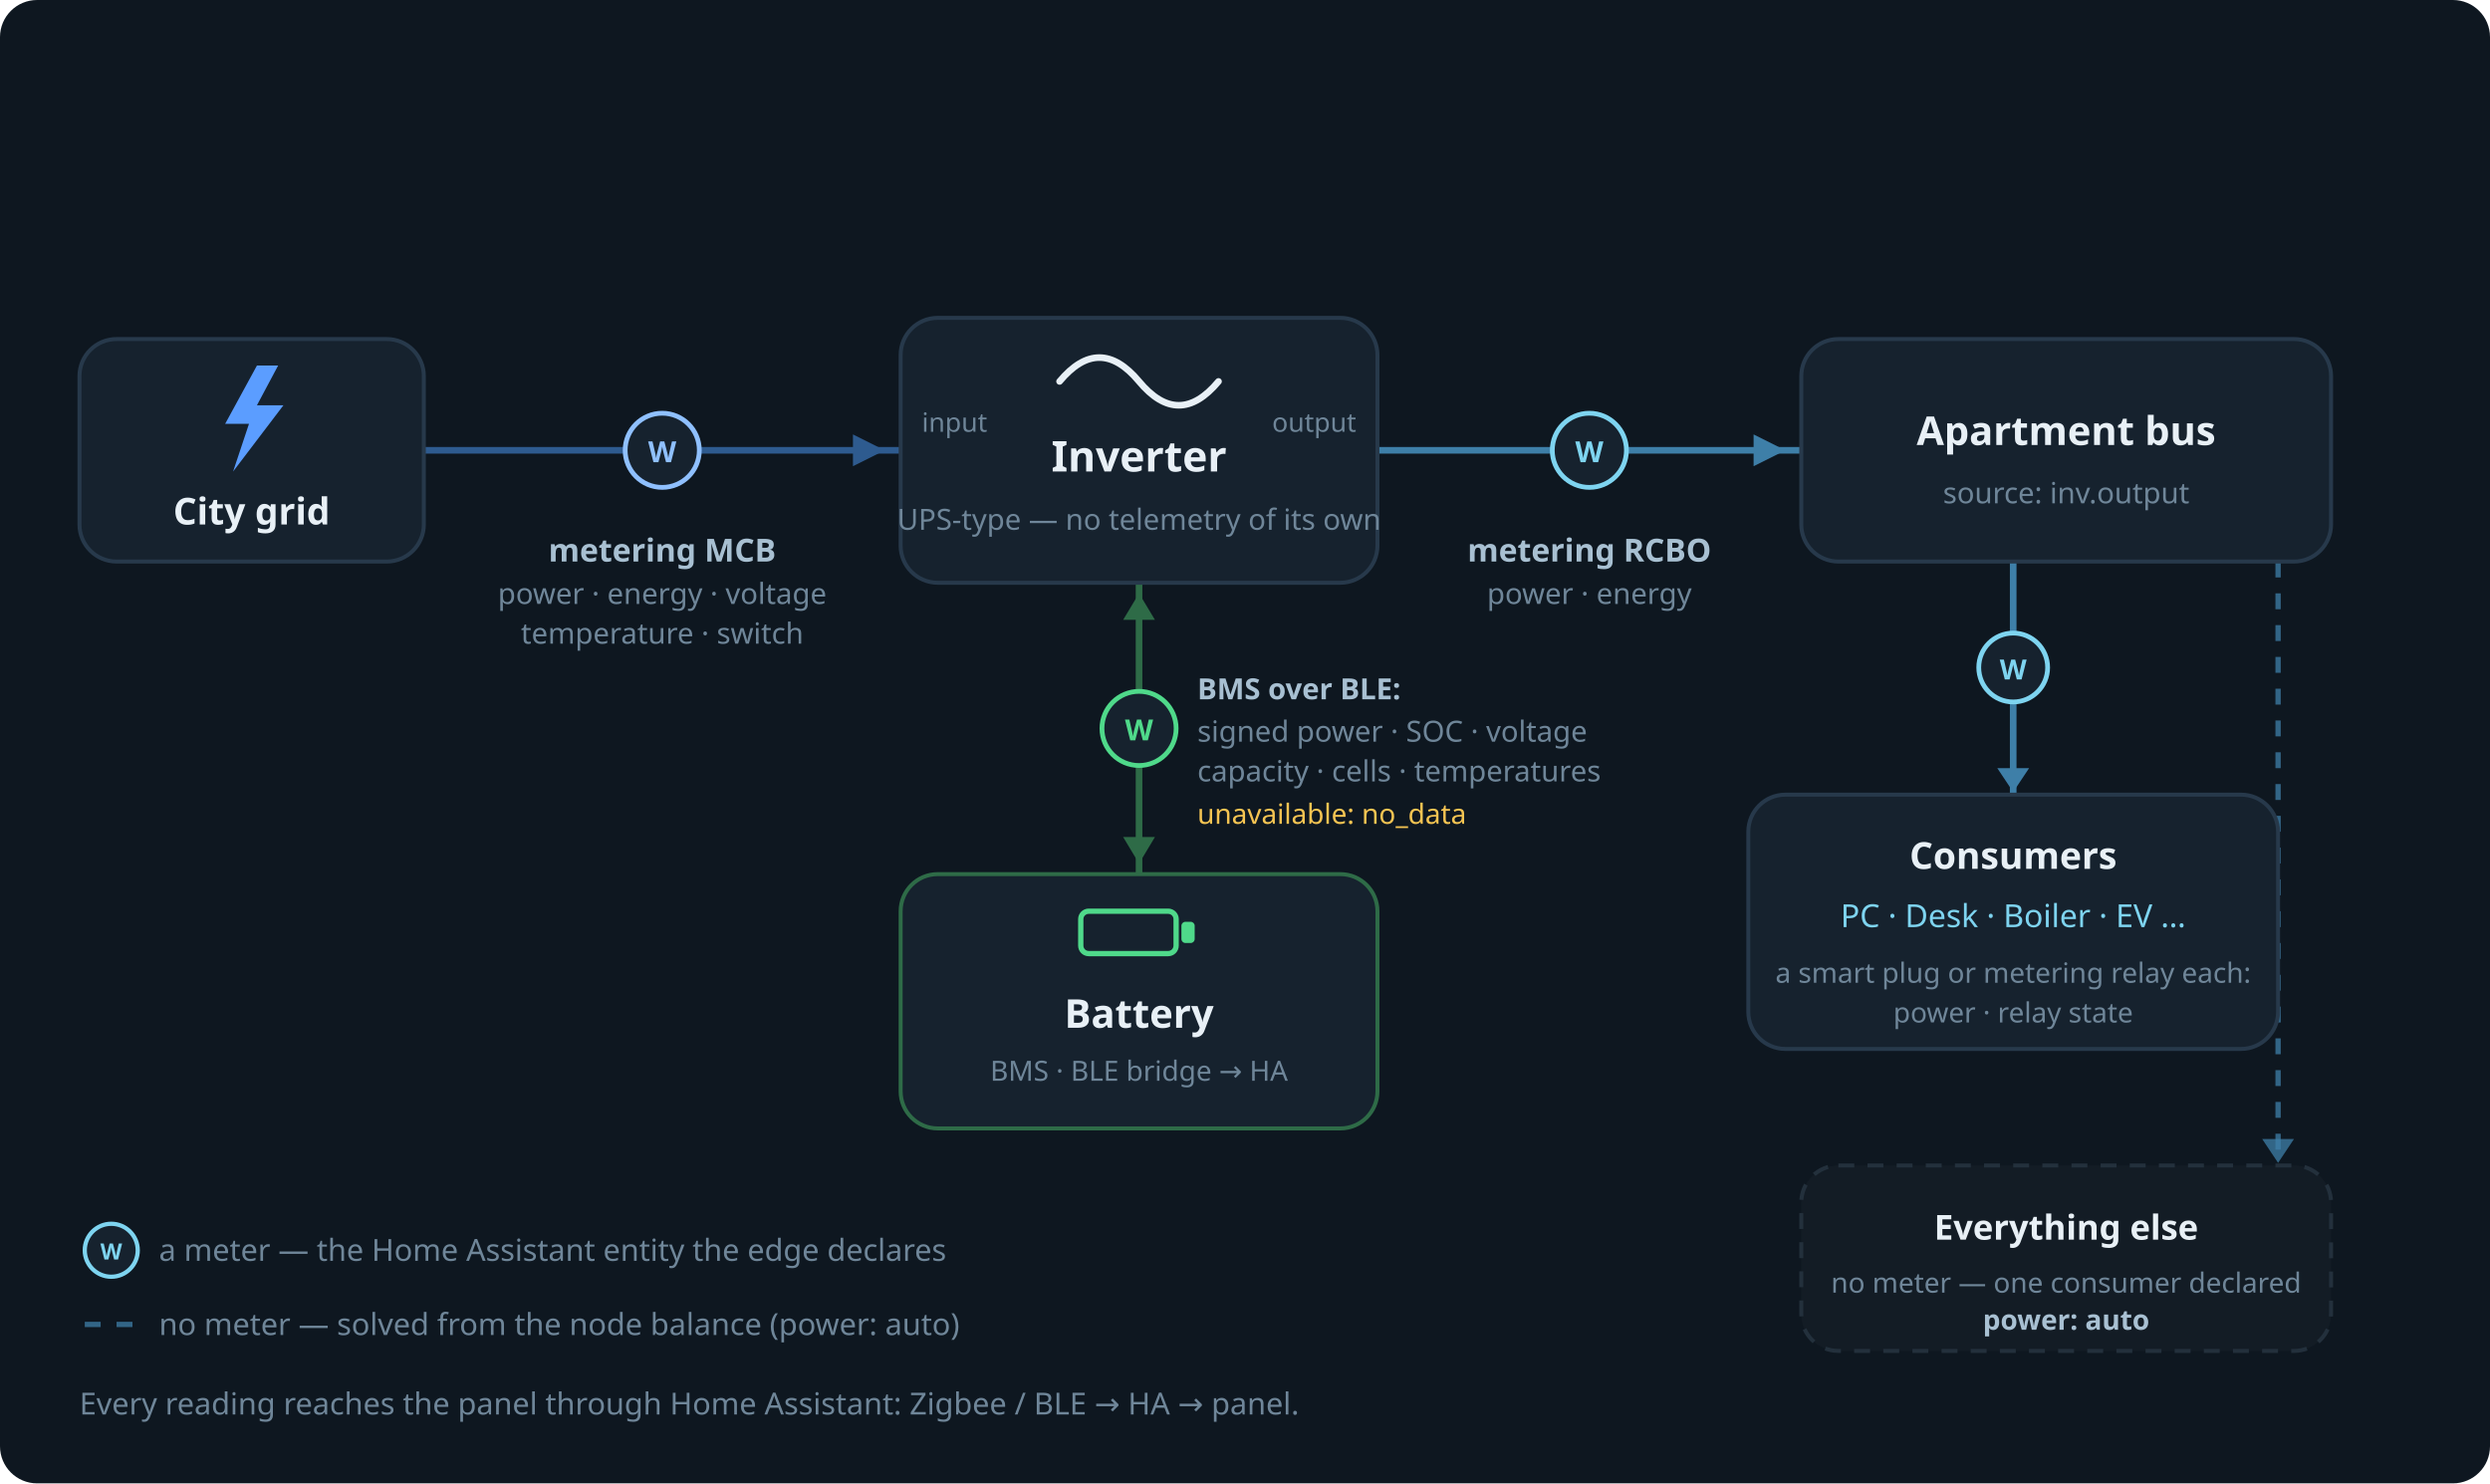
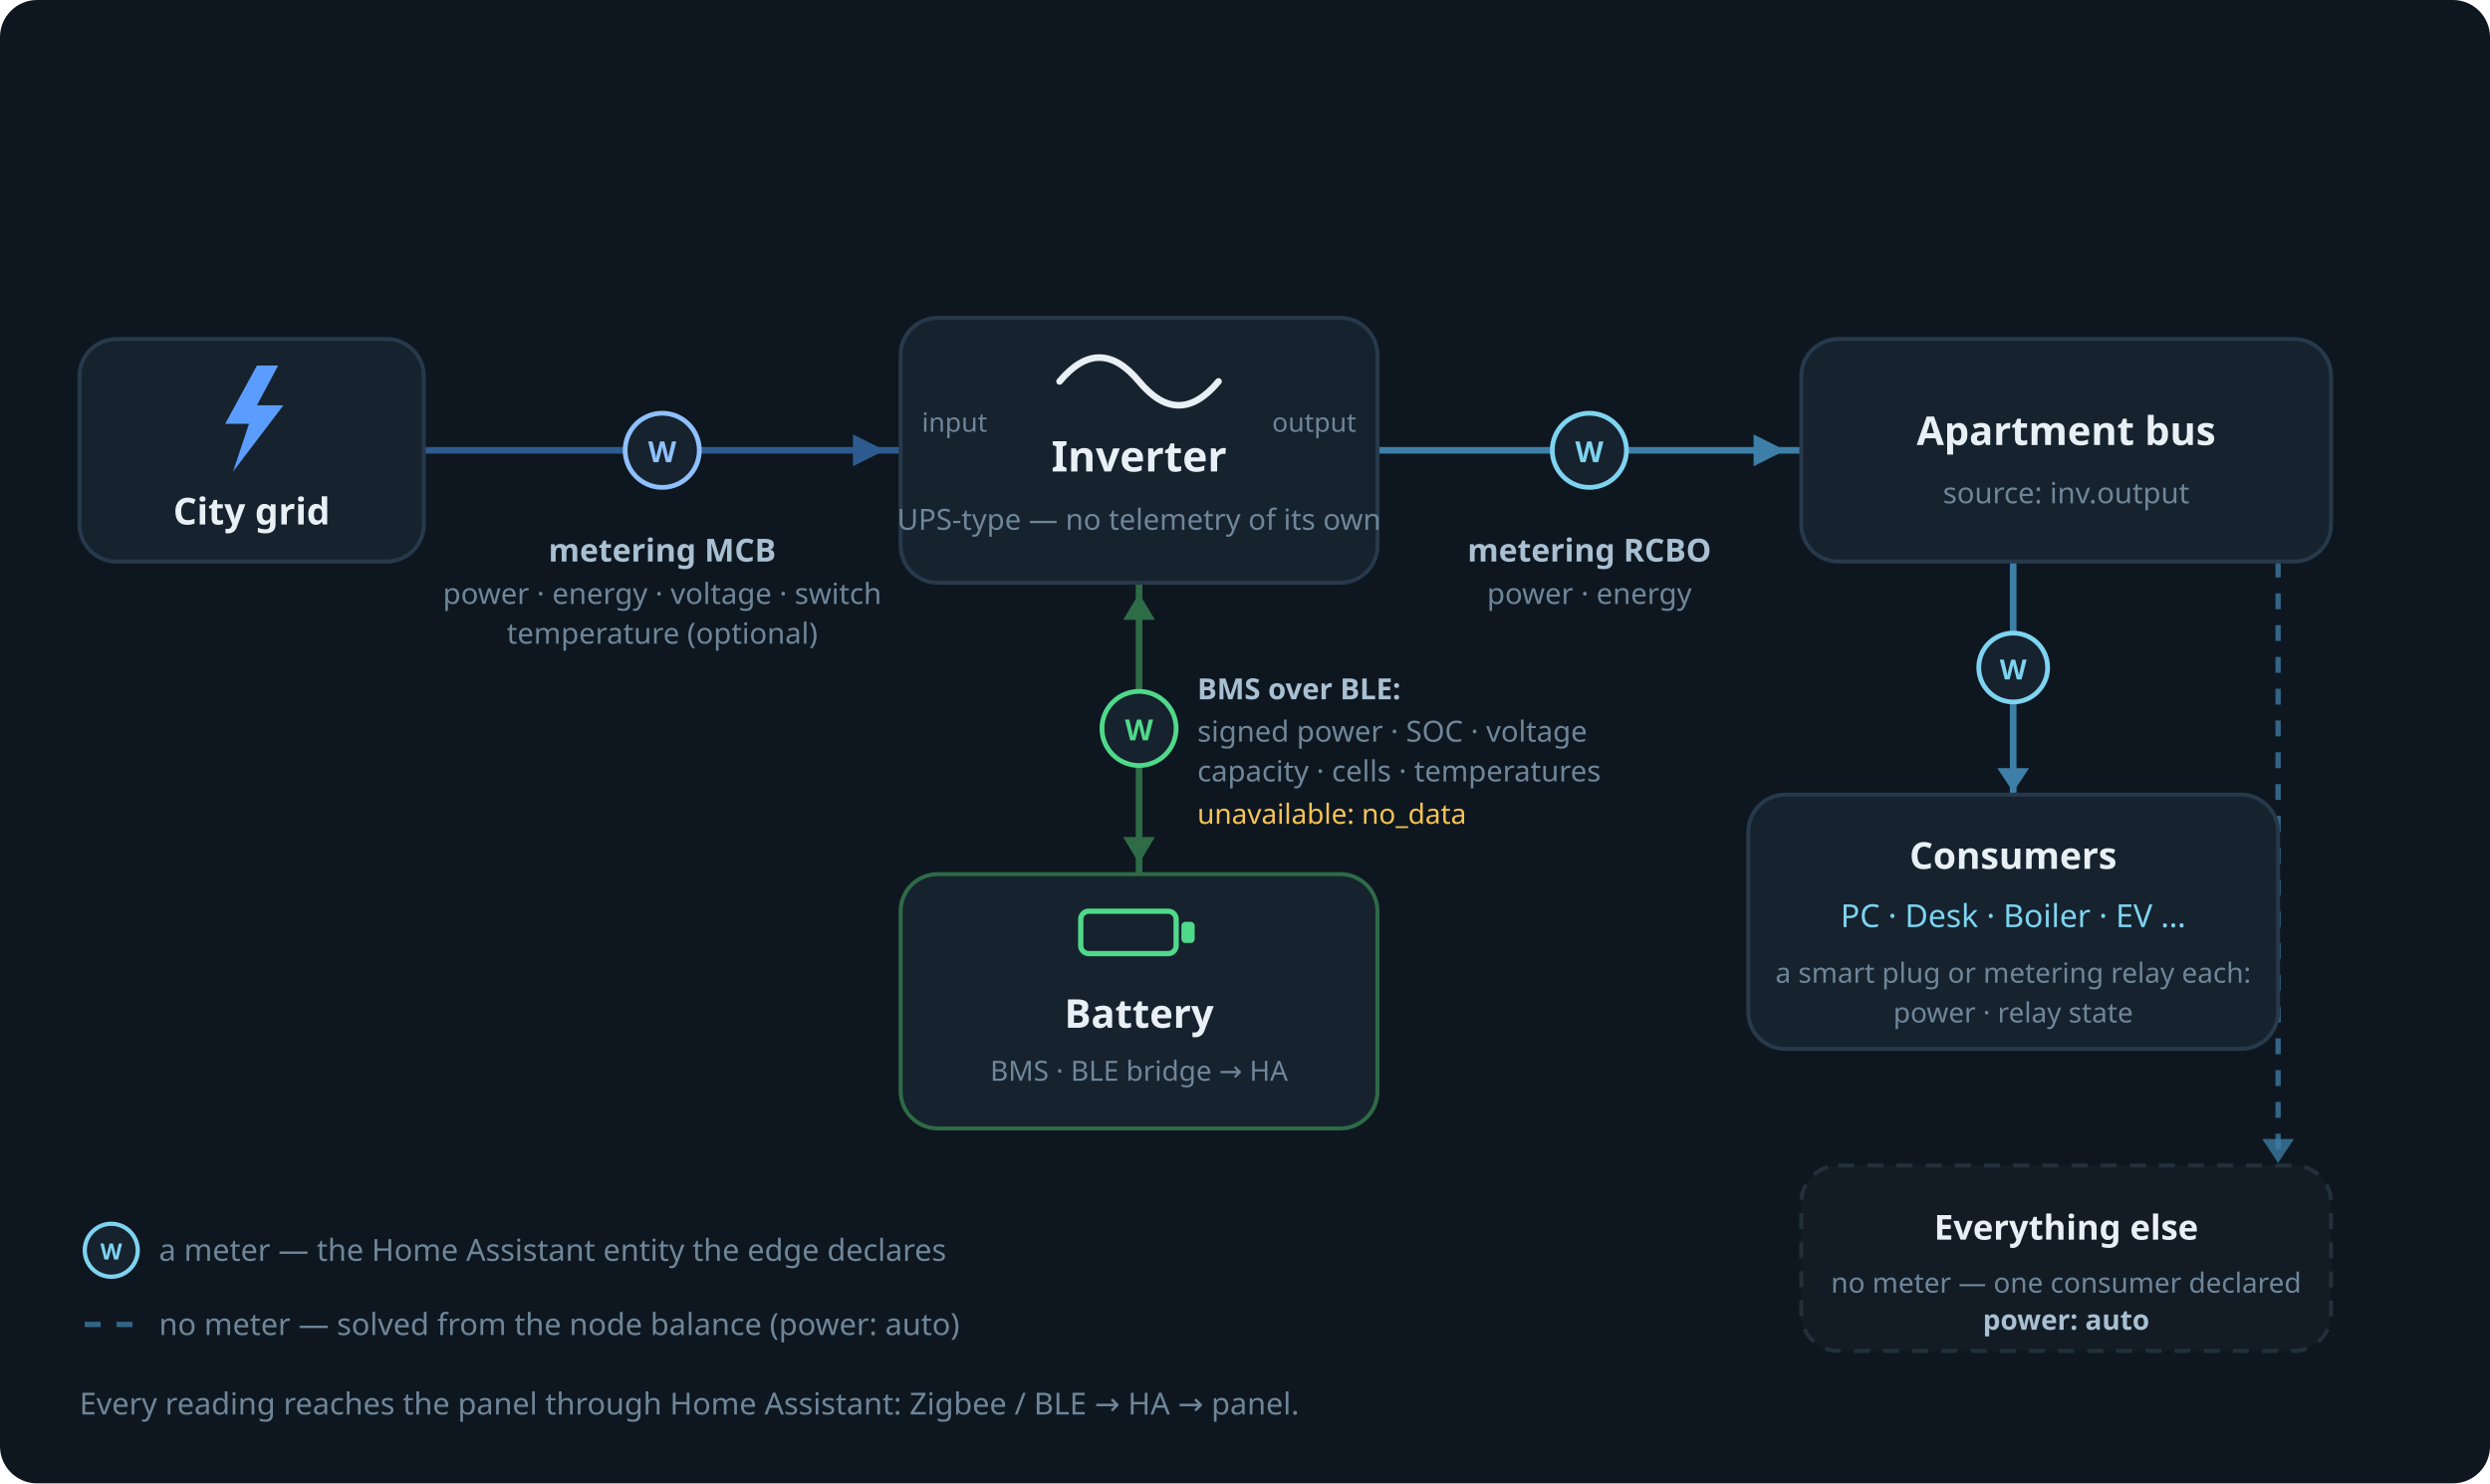
<svg xmlns="http://www.w3.org/2000/svg" width="940" height="560" viewBox="0 0 940 560" font-family="ui-sans-serif, system-ui, 'Segoe UI', sans-serif">
  <rect width="940" height="560" rx="14" fill="#0E1720" />
  <line x1="160" y1="170" x2="340" y2="170" stroke="#2E5B8F" stroke-width="2.5" />
  <polygon points="322,164 334,170 322,176" fill="#2E5B8F" />
  <line x1="520" y1="170" x2="680" y2="170" stroke="#3E7FA8" stroke-width="2.5" />
  <polygon points="662,164 674,170 662,176" fill="#3E7FA8" />
  <line x1="430" y1="220" x2="430" y2="330" stroke="#2E6B47" stroke-width="2.5" />
  <polygon points="424,234 430,224 436,234" fill="#2E6B47" />
  <polygon points="424,316 430,326 436,316" fill="#2E6B47" />
  <line x1="760" y1="212" x2="760" y2="300" stroke="#3E7FA8" stroke-width="2.5" />
  <polygon points="754,290 760,299 766,290" fill="#3E7FA8" />
  <line x1="860" y1="212" x2="860" y2="440" stroke="#3E7FA8" stroke-width="2" stroke-dasharray="6 6" opacity="0.75" />
  <polygon points="854,430 860,439 866,430" fill="#3E7FA8" opacity="0.75" />
  <rect x="30" y="128" width="130" height="84" rx="14" fill="#16222E" stroke="#27394B" stroke-width="1.5" />
  <path d="M97 138 L85 160 L94 160 L88 178 L107 153 L97 153 L105 138 Z" fill="#5B9DFF" />
  <text x="95" y="198" fill="#E8F0F6" font-size="14" font-weight="600" text-anchor="middle">City grid</text>
  <rect x="340" y="120" width="180" height="100" rx="14" fill="#16222E" stroke="#27394B" stroke-width="1.5" />
  <path d="M400 144 q15 -18 30 0 q15 18 30 0" fill="none" stroke="#E8F0F6" stroke-width="2.5" stroke-linecap="round" />
  <text x="430" y="178" fill="#E8F0F6" font-size="16" font-weight="600" text-anchor="middle">Inverter</text>
  <text x="430" y="200" fill="#6F8699" font-size="11" text-anchor="middle">UPS-type — no telemetry of its own</text>
  <text x="348" y="163" fill="#6F8699" font-size="10">input</text>
  <text x="512" y="163" fill="#6F8699" font-size="10" text-anchor="end">output</text>
  <rect x="680" y="128" width="200" height="84" rx="14" fill="#16222E" stroke="#27394B" stroke-width="1.5" />
  <text x="780" y="168" fill="#E8F0F6" font-size="15" font-weight="600" text-anchor="middle">Apartment bus</text>
  <text x="780" y="190" fill="#6F8699" font-size="11" text-anchor="middle">source: inv.output</text>
  <rect x="340" y="330" width="180" height="96" rx="14" fill="#16222E" stroke="#2E6B47" stroke-width="1.5" />
  <rect x="408" y="344" width="36" height="16" rx="3" fill="none" stroke="#4FD98A" stroke-width="2" />
  <rect x="446" y="348" width="5" height="8" rx="1.5" fill="#4FD98A" />
  <text x="430" y="388" fill="#E8F0F6" font-size="15" font-weight="600" text-anchor="middle">Battery</text>
  <text x="430" y="408" fill="#6F8699" font-size="10.5" text-anchor="middle">BMS · BLE bridge → HA</text>
  <circle cx="250" cy="170" r="14" fill="#16222E" stroke="#8FC0FF" stroke-width="1.8" />
  <text x="250" y="174.5" fill="#8FC0FF" font-size="11" font-weight="700" text-anchor="middle">W</text>
  <text x="250" y="212" fill="#A8C0D2" font-size="12" font-weight="600" text-anchor="middle">metering MCB</text>
-   <text x="250" y="228" fill="#6F8699" font-size="11" text-anchor="middle">power · energy · voltage</text>
-   <text x="250" y="243" fill="#6F8699" font-size="11" text-anchor="middle">temperature · switch</text>
+   <text x="250" y="228" fill="#6F8699" font-size="11" text-anchor="middle">power · energy · voltage · switch</text>
+   <text x="250" y="243" fill="#6F8699" font-size="11" text-anchor="middle">temperature (optional)</text>
  <circle cx="600" cy="170" r="14" fill="#16222E" stroke="#7ED4F0" stroke-width="1.8" />
  <text x="600" y="174.5" fill="#7ED4F0" font-size="11" font-weight="700" text-anchor="middle">W</text>
  <text x="600" y="212" fill="#A8C0D2" font-size="12" font-weight="600" text-anchor="middle">metering RCBO</text>
  <text x="600" y="228" fill="#6F8699" font-size="11" text-anchor="middle">power · energy</text>
  <circle cx="430" cy="275" r="14" fill="#16222E" stroke="#4FD98A" stroke-width="1.8" />
  <text x="430" y="279.5" fill="#4FD98A" font-size="11" font-weight="700" text-anchor="middle">W</text>
  <text x="452" y="264" fill="#A8C0D2" font-size="11" font-weight="600">BMS over BLE:</text>
  <text x="452" y="280" fill="#6F8699" font-size="11">signed power · SOC · voltage</text>
  <text x="452" y="295" fill="#6F8699" font-size="11">capacity · cells · temperatures</text>
  <text x="452" y="311" fill="#F5C452" font-size="10.5">unavailable: no_data</text>
  <circle cx="760" cy="252" r="13" fill="#16222E" stroke="#7ED4F0" stroke-width="1.8" />
  <text x="760" y="256.5" fill="#7ED4F0" font-size="10.5" font-weight="700" text-anchor="middle">W</text>
  <rect x="660" y="300" width="200" height="96" rx="14" fill="#16222E" stroke="#27394B" stroke-width="1.5" />
  <text x="760" y="328" fill="#E8F0F6" font-size="14" font-weight="600" text-anchor="middle">Consumers</text>
  <text x="760" y="350" fill="#7ED4F0" font-size="12" text-anchor="middle">PC · Desk · Boiler · EV …</text>
  <text x="760" y="371" fill="#6F8699" font-size="10.5" text-anchor="middle">a smart plug or metering relay each:</text>
  <text x="760" y="386" fill="#6F8699" font-size="10.5" text-anchor="middle">power · relay state</text>
  <rect x="680" y="440" width="200" height="70" rx="14" fill="#131C25" stroke="#23303C" stroke-width="1.5" stroke-dasharray="6 5" />
  <text x="780" y="468" fill="#E8F0F6" font-size="13" font-weight="600" text-anchor="middle">Everything else</text>
  <text x="780" y="488" fill="#6F8699" font-size="10.5" text-anchor="middle">no meter — one consumer declared</text>
  <text x="780" y="502" fill="#A8C0D2" font-size="10.5" font-weight="600" text-anchor="middle">power: auto</text>
  <circle cx="42" cy="472" r="10" fill="#16222E" stroke="#7ED4F0" stroke-width="1.6" />
  <text x="42" y="475.5" fill="#7ED4F0" font-size="8.5" font-weight="700" text-anchor="middle">W</text>
  <text x="60" y="476" fill="#6F8699" font-size="11.5">a meter — the Home Assistant entity the edge declares</text>
  <line x1="32" y1="500" x2="52" y2="500" stroke="#3E7FA8" stroke-width="2" stroke-dasharray="6 6" opacity="0.75" />
  <text x="60" y="504" fill="#6F8699" font-size="11.5">no meter — solved from the node balance (power: auto)</text>
  <text x="30" y="534" fill="#6F8699" font-size="11.5">Every reading reaches the panel through Home Assistant: Zigbee / BLE → HA → panel.</text>
</svg>
